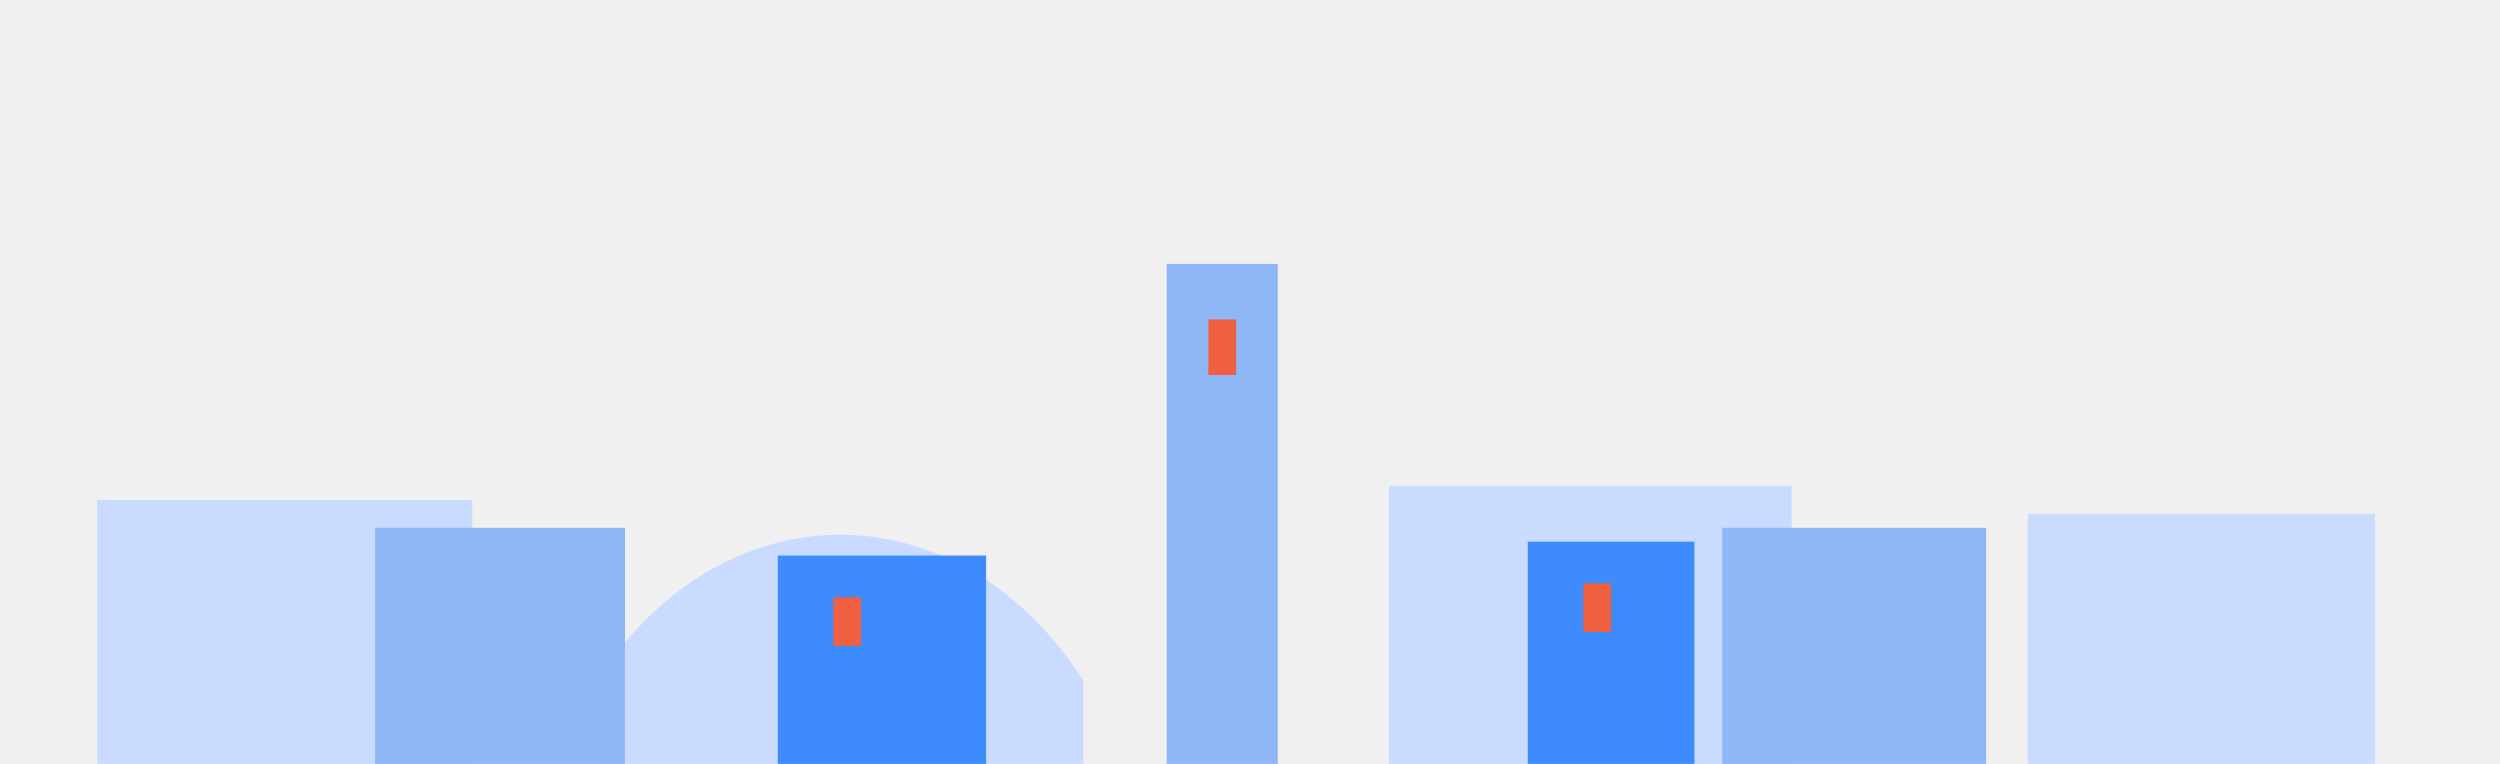
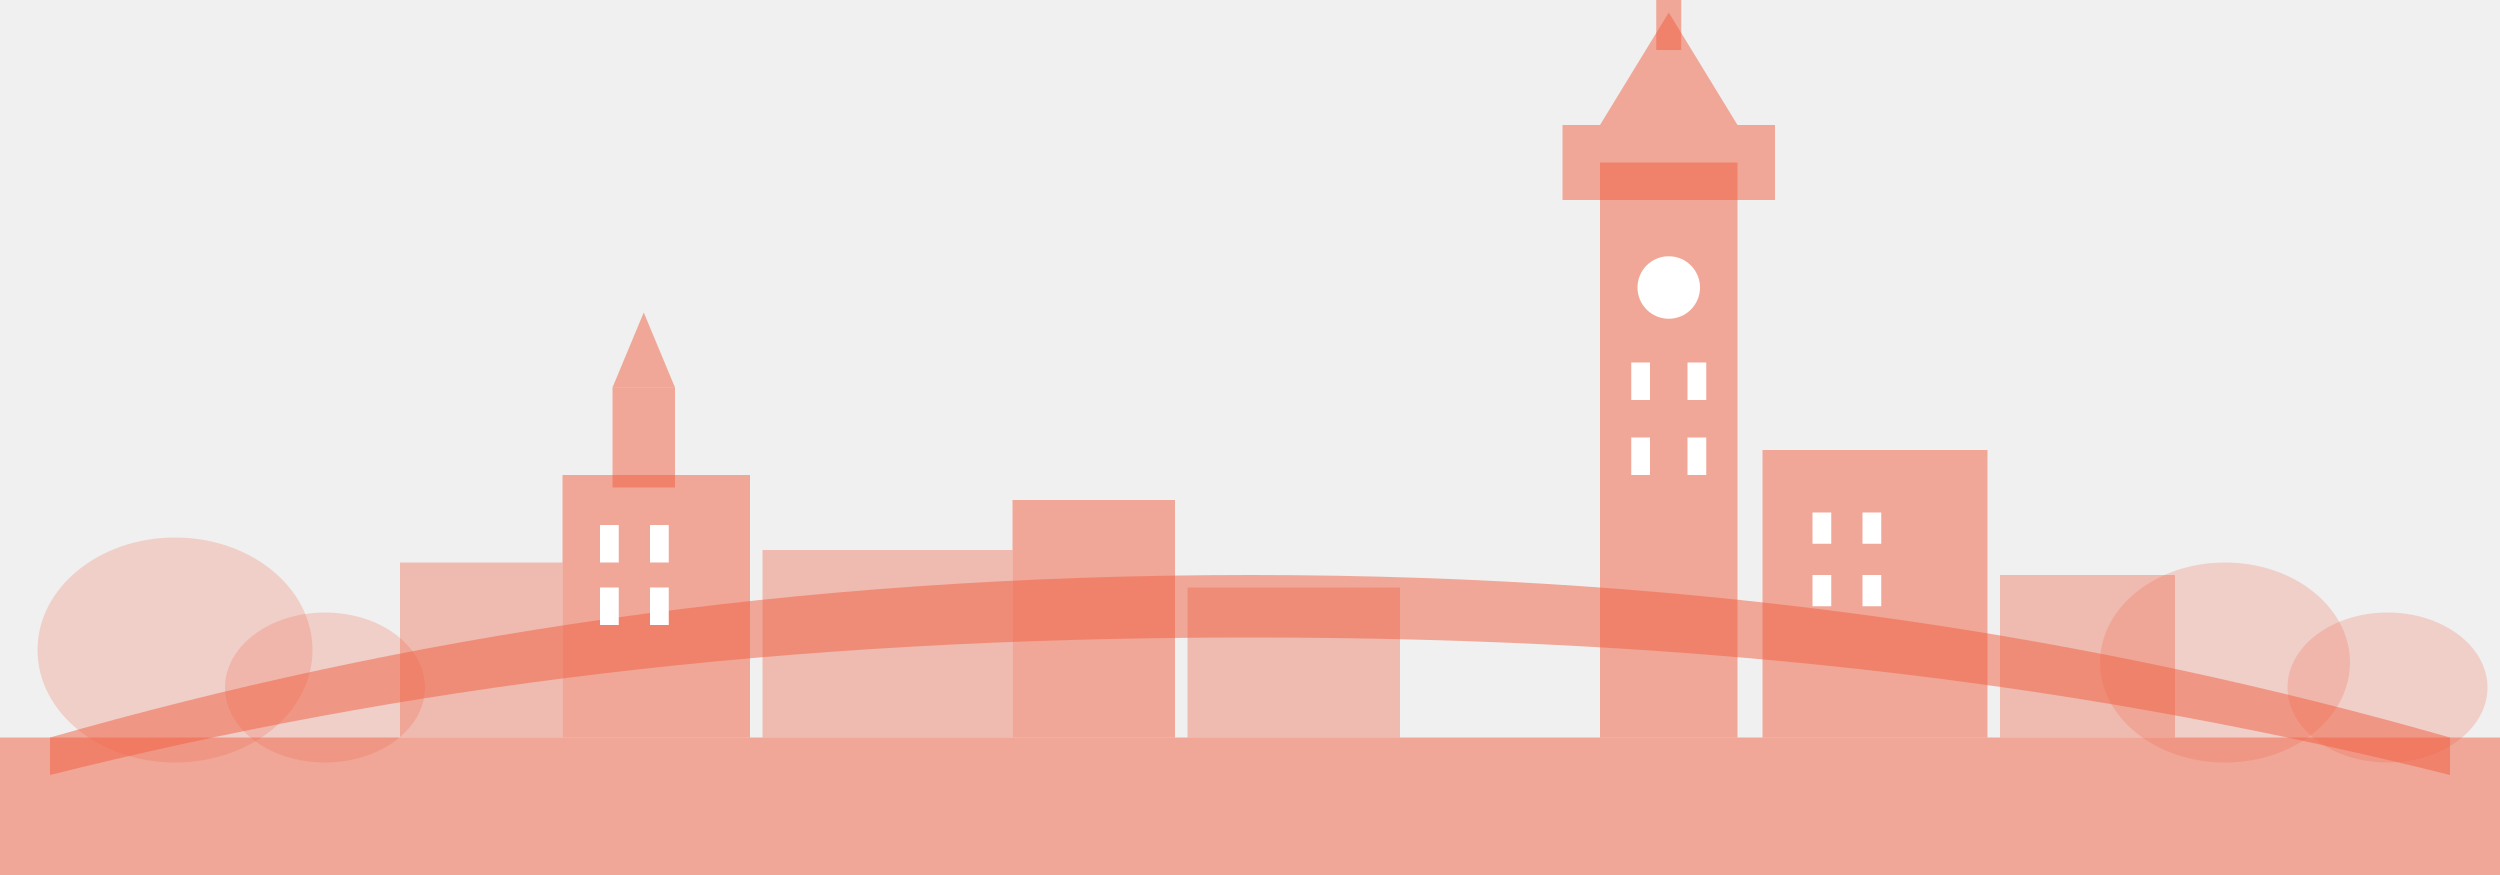
- <svg xmlns="http://www.w3.org/2000/svg" viewBox="0 0 360 110" aria-hidden="true" focusable="false" preserveAspectRatio="xMidYMax meet">
-   <g fill="#c9dcff">
-     <rect x="14" y="72" width="54" height="38" />
-     <rect x="200" y="70" width="58" height="40" />
-     <rect x="292" y="74" width="50" height="36" />
-     <path d="M86 98c18-28 52-28 70 0v12H86z" />
+ <svg xmlns="http://www.w3.org/2000/svg" viewBox="0 0 400 140" aria-hidden="true" focusable="false" preserveAspectRatio="xMidYMax meet">
+   <g fill="#f05f40" fill-opacity="0.22">
+     <ellipse cx="28" cy="104" rx="22" ry="18" />
+     <ellipse cx="52" cy="110" rx="16" ry="12" />
+     <ellipse cx="356" cy="106" rx="20" ry="16" />
+     <ellipse cx="382" cy="110" rx="16" ry="12" />
  </g>
-   <g fill="#8fb6f5">
-     <rect x="54" y="76" width="36" height="34" />
-     <rect x="168" y="38" width="16" height="72" />
-     <rect x="248" y="76" width="38" height="34" />
+   <g fill="#f05f40" fill-opacity="0.36">
+     <rect x="64" y="90" width="26" height="28" />
+     <rect x="122" y="88" width="40" height="30" />
+     <rect x="190" y="94" width="34" height="24" />
+     <rect x="320" y="92" width="28" height="26" />
  </g>
-   <g fill="#3d8bfd">
-     <rect x="112" y="80" width="30" height="30" />
-     <rect x="220" y="78" width="24" height="32" />
-     <rect x="174" y="46" width="4" height="8" fill="#f05f40" />
-     <rect x="120" y="86" width="4" height="7" fill="#f05f40" />
-     <rect x="228" y="84" width="4" height="7" fill="#f05f40" />
+   <g fill="#f05f40" fill-opacity="0.5">
+     <path d="M0 118h400v22H0z" />
+     <rect x="90" y="76" width="30" height="42" />
+     <rect x="98" y="62" width="10" height="16" />
+     <polygon points="98,62 103,50 108,62" />
+     <rect x="162" y="80" width="26" height="38" />
+     <rect x="256" y="26" width="22" height="92" />
+     <rect x="250" y="20" width="34" height="12" />
+     <polygon points="256,20 267,2 278,20" />
+     <rect x="265" y="0" width="4" height="8" />
+     <rect x="282" y="72" width="36" height="46" />
+     <path d="M8 118c56-16 118-26 192-26s136 10 192 26v6c-56-14-116-22-192-22S64 110 8 124v-6z" />
+     <rect x="96" y="84" width="3" height="6" fill="#fff" fill-opacity="1" />
+     <rect x="104" y="84" width="3" height="6" fill="#fff" fill-opacity="1" />
+     <rect x="96" y="94" width="3" height="6" fill="#fff" fill-opacity="1" />
+     <rect x="104" y="94" width="3" height="6" fill="#fff" fill-opacity="1" />
+     <circle cx="267" cy="46" r="5" fill="#fff" fill-opacity="1" />
+     <rect x="261" y="58" width="3" height="6" fill="#fff" fill-opacity="1" />
+     <rect x="270" y="58" width="3" height="6" fill="#fff" fill-opacity="1" />
+     <rect x="261" y="70" width="3" height="6" fill="#fff" fill-opacity="1" />
+     <rect x="270" y="70" width="3" height="6" fill="#fff" fill-opacity="1" />
+     <rect x="290" y="82" width="3" height="5" fill="#fff" fill-opacity="1" />
+     <rect x="298" y="82" width="3" height="5" fill="#fff" fill-opacity="1" />
+     <rect x="290" y="92" width="3" height="5" fill="#fff" fill-opacity="1" />
+     <rect x="298" y="92" width="3" height="5" fill="#fff" fill-opacity="1" />
  </g>
</svg>
